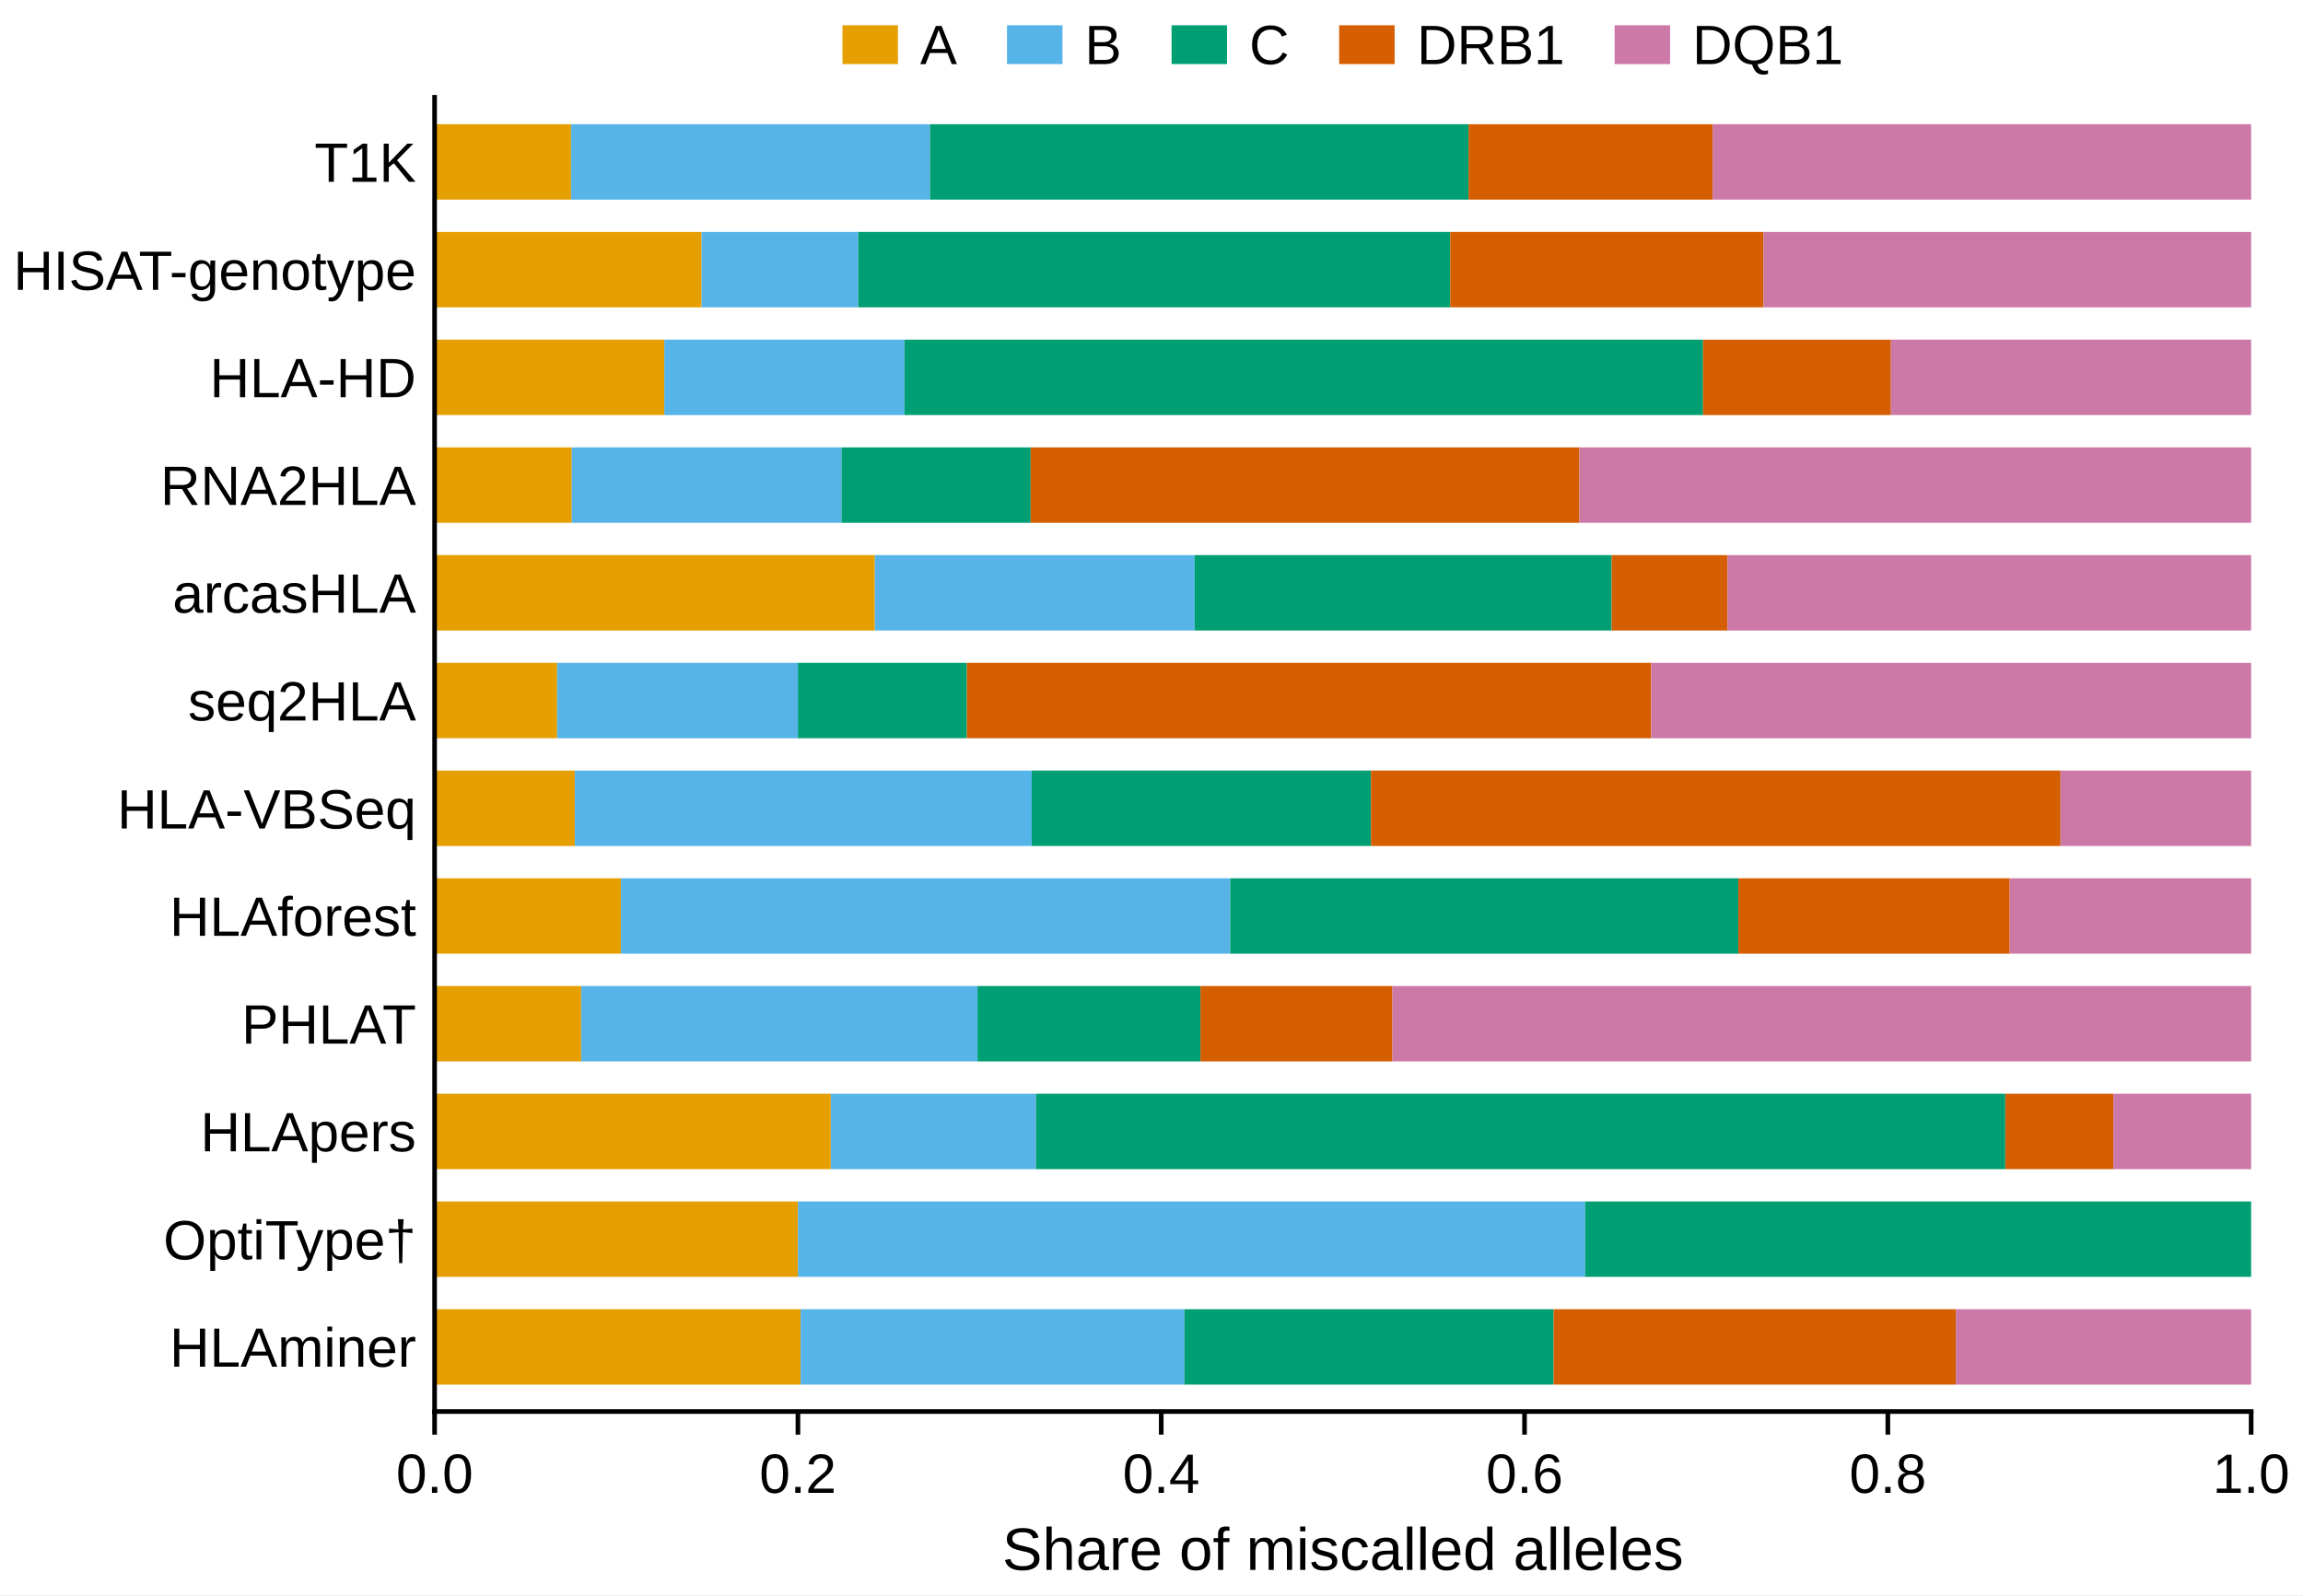
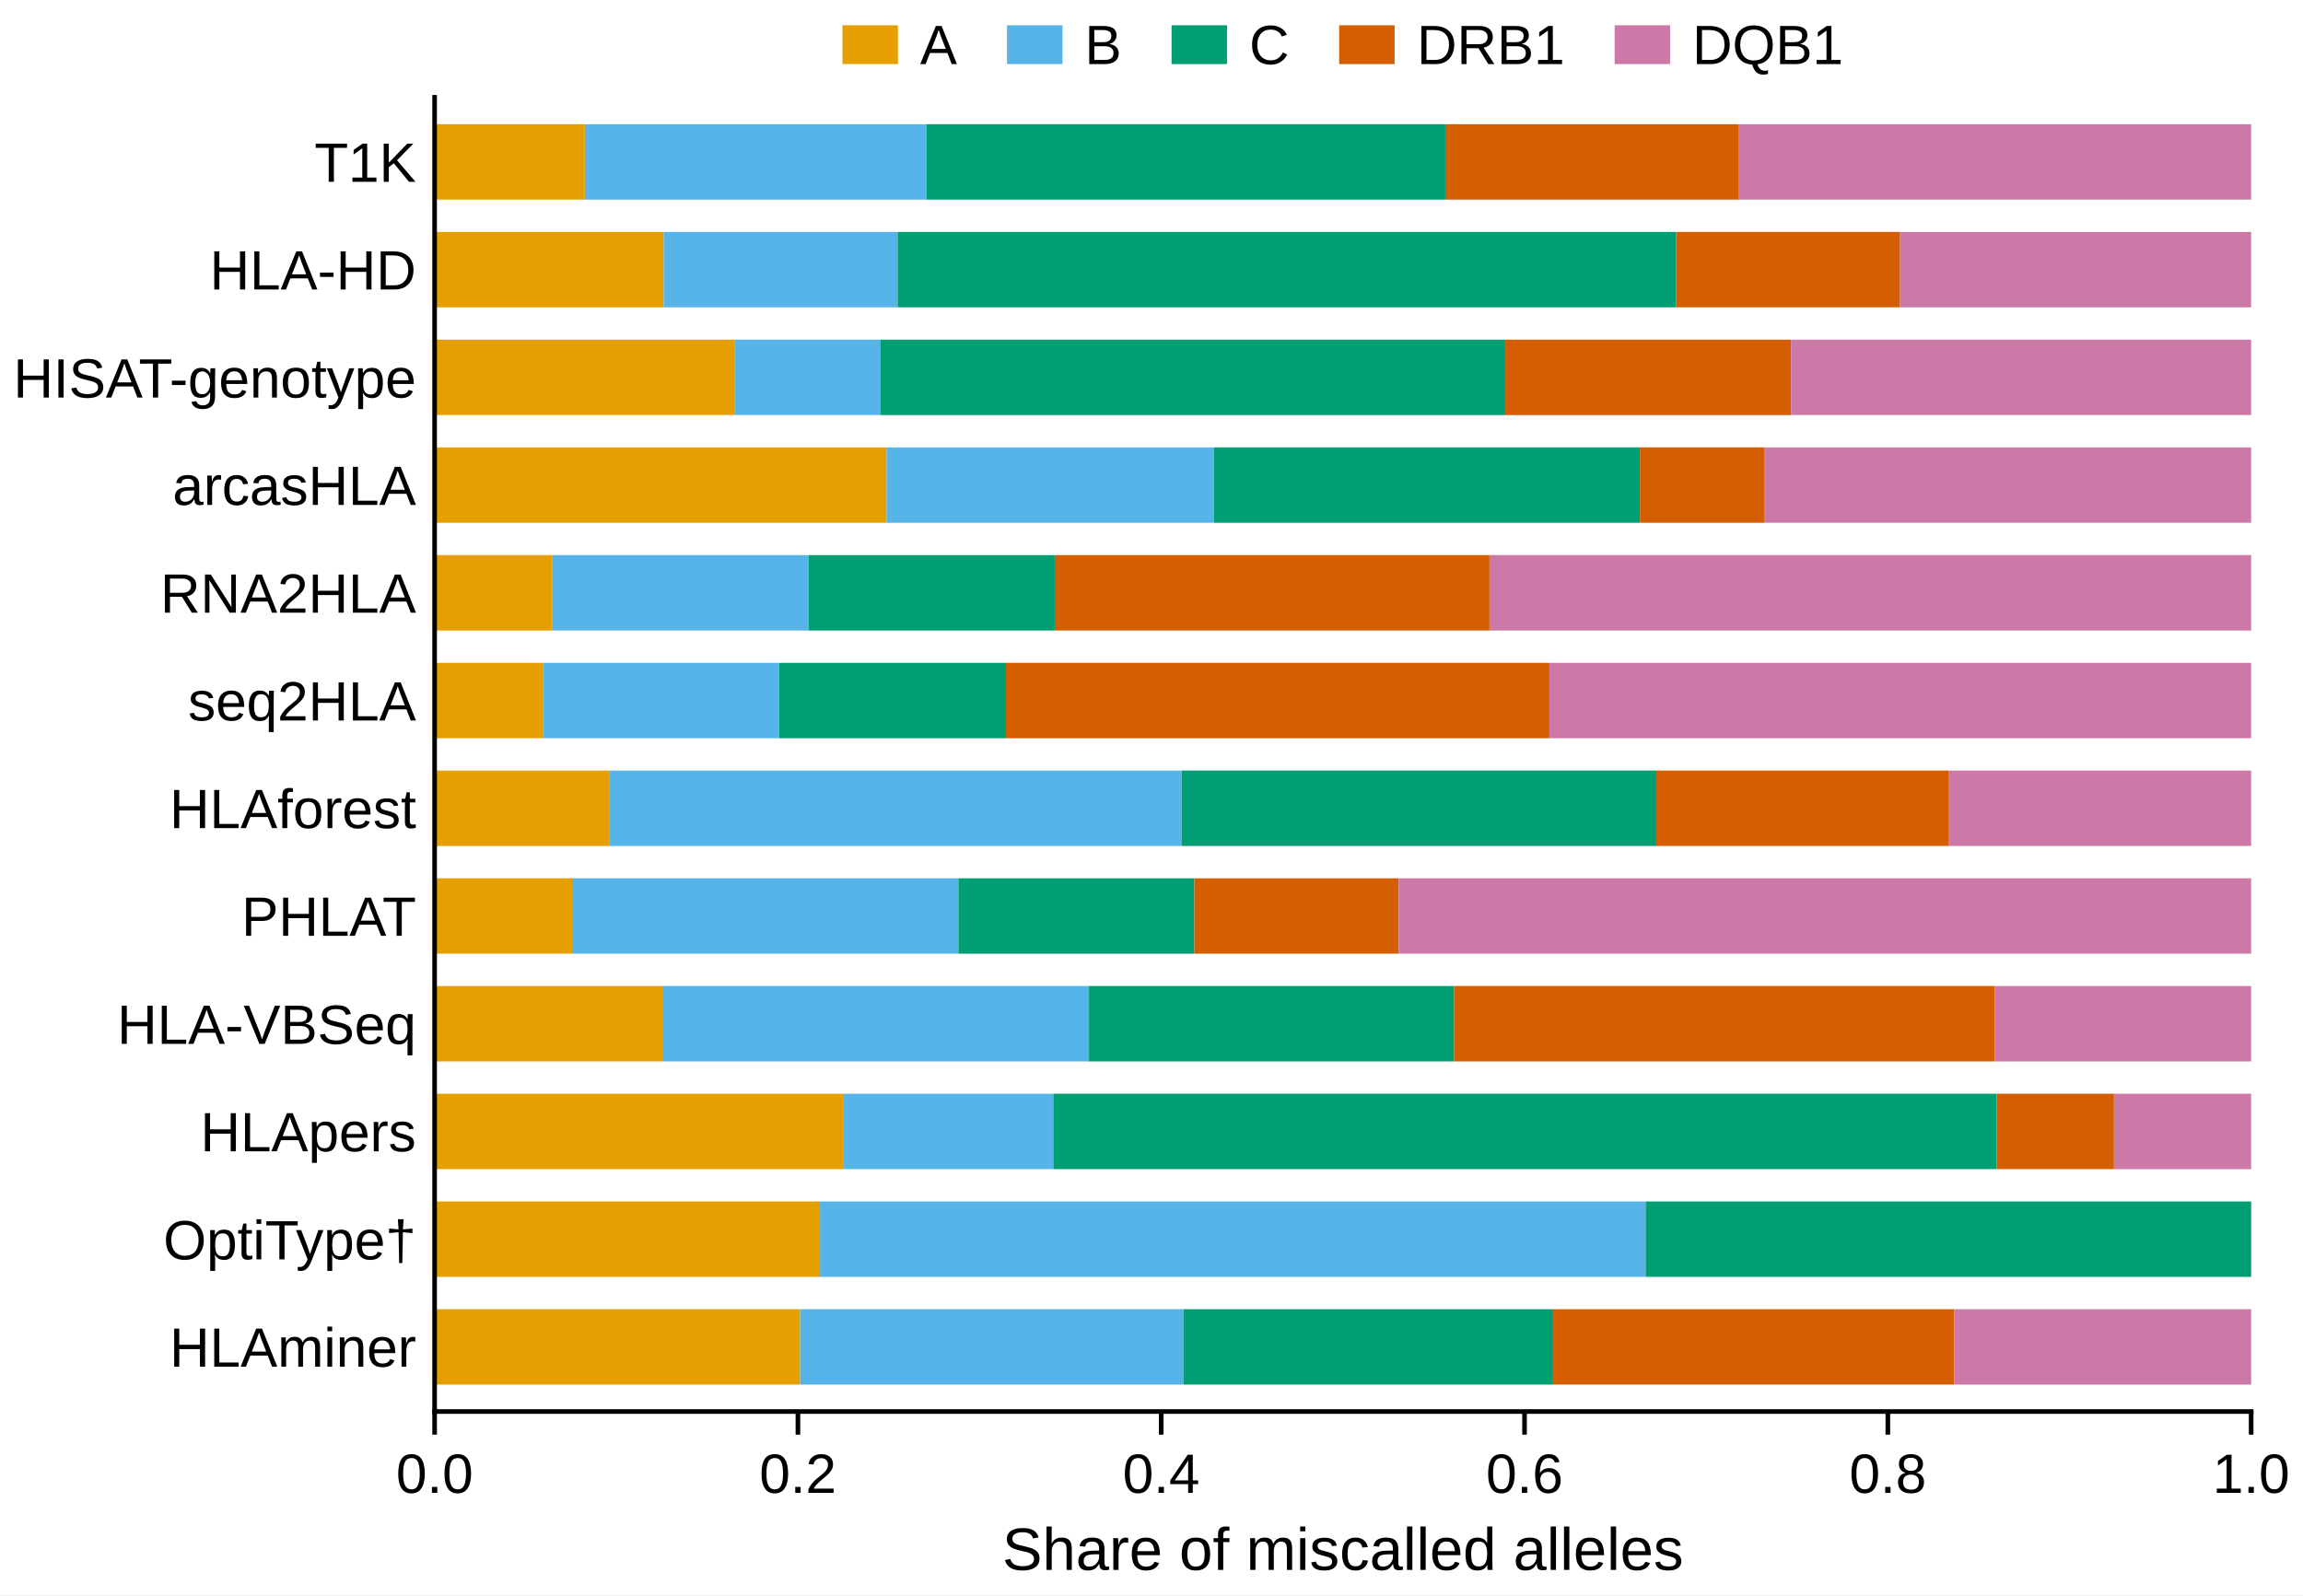
<svg xmlns="http://www.w3.org/2000/svg" xmlns:xlink="http://www.w3.org/1999/xlink" width="249.163pt" height="172.628pt" viewBox="0 0 249.163 172.628" version="1.1">
  <defs>
    <style type="text/css">*{stroke-linejoin: round; stroke-linecap: butt}</style>
  </defs>
  <g id="figure_1">
    <g id="patch_1">
      <path d="M 0 172.628  L 249.163 172.628  L 249.163 0  L 0 0  z " style="fill: #ffffff" />
    </g>
    <g id="axes_1">
      <g id="patch_2">
        <path d="M 47.021 152.756  L 243.553 152.756  L 243.553 10.527  L 47.021 10.527  z " style="fill: #ffffff" />
      </g>
      <g id="matplotlib.axis_1">
        <g id="xtick_1">
          <g id="line2d_1">
            <defs>
              <path id="mc6667b9c43" d="M 0 0  L 0 2.5  " style="stroke: #000000; stroke-width: 0.5" />
            </defs>
            <g>
              <use xlink:href="#mc6667b9c43" x="47.021" y="152.756" style="stroke: #000000; stroke-width: 0.5" />
            </g>
          </g>
          <g id="text_1">
            <text style="font-size: 6px; font-family: 'Arial', 'Liberation Sans', 'DejaVu Sans', sans-serif; text-anchor: middle" x="47.021" y="161.551" transform="rotate(-0 47.02063 161.5506)">0.0</text>
          </g>
        </g>
        <g id="xtick_2">
          <g id="line2d_2">
            <g>
              <use xlink:href="#mc6667b9c43" x="86.327" y="152.756" style="stroke: #000000; stroke-width: 0.5" />
            </g>
          </g>
          <g id="text_2">
            <text style="font-size: 6px; font-family: 'Arial', 'Liberation Sans', 'DejaVu Sans', sans-serif; text-anchor: middle" x="86.327" y="161.551" transform="rotate(-0 86.3271 161.5506)">0.2</text>
          </g>
        </g>
        <g id="xtick_3">
          <g id="line2d_3">
            <g>
              <use xlink:href="#mc6667b9c43" x="125.634" y="152.756" style="stroke: #000000; stroke-width: 0.5" />
            </g>
          </g>
          <g id="text_3">
            <text style="font-size: 6px; font-family: 'Arial', 'Liberation Sans', 'DejaVu Sans', sans-serif; text-anchor: middle" x="125.634" y="161.551" transform="rotate(-0 125.6336 161.5506)">0.4</text>
          </g>
        </g>
        <g id="xtick_4">
          <g id="line2d_4">
            <g>
              <use xlink:href="#mc6667b9c43" x="164.94" y="152.756" style="stroke: #000000; stroke-width: 0.5" />
            </g>
          </g>
          <g id="text_4">
            <text style="font-size: 6px; font-family: 'Arial', 'Liberation Sans', 'DejaVu Sans', sans-serif; text-anchor: middle" x="164.94" y="161.551" transform="rotate(-0 164.94 161.5506)">0.6</text>
          </g>
        </g>
        <g id="xtick_5">
          <g id="line2d_5">
            <g>
              <use xlink:href="#mc6667b9c43" x="204.247" y="152.756" style="stroke: #000000; stroke-width: 0.5" />
            </g>
          </g>
          <g id="text_5">
            <text style="font-size: 6px; font-family: 'Arial', 'Liberation Sans', 'DejaVu Sans', sans-serif; text-anchor: middle" x="204.247" y="161.551" transform="rotate(-0 204.2465 161.5506)">0.8</text>
          </g>
        </g>
        <g id="xtick_6">
          <g id="line2d_6">
            <g>
              <use xlink:href="#mc6667b9c43" x="243.553" y="152.756" style="stroke: #000000; stroke-width: 0.5" />
            </g>
          </g>
          <g id="text_6">
            <text style="font-size: 6px; font-family: 'Arial', 'Liberation Sans', 'DejaVu Sans', sans-serif; text-anchor: middle" x="243.553" y="161.551" transform="rotate(-0 243.553 161.5506)">1.0</text>
          </g>
        </g>
        <g id="text_7">
          <text style="font-size: 6.5px; font-family: 'Arial', 'Liberation Sans', 'DejaVu Sans', sans-serif; text-anchor: middle" x="145.287" y="169.896" transform="rotate(-0 145.2868 169.8957)">Share of miscalled alleles</text>
        </g>
      </g>
      <g id="matplotlib.axis_2">
        <g id="ytick_1">
          <g id="line2d_7" />
          <g id="text_8">
            <text style="font-size: 6px; font-family: 'Arial', 'Liberation Sans', 'DejaVu Sans', sans-serif; text-anchor: end" x="45.021" y="147.908" transform="rotate(-0 45.02063 147.9084)">HLAminer</text>
          </g>
        </g>
        <g id="ytick_2">
          <g id="line2d_8" />
          <g id="text_9">
            <text style="font-size: 6px; font-family: 'Arial', 'Liberation Sans', 'DejaVu Sans', sans-serif; text-anchor: end" x="45.021" y="136.289" transform="rotate(-0 45.02063 136.2887)">OptiType†</text>
          </g>
        </g>
        <g id="ytick_3">
          <g id="line2d_9" />
          <g id="text_10">
            <text style="font-size: 6px; font-family: 'Arial', 'Liberation Sans', 'DejaVu Sans', sans-serif; text-anchor: end" x="45.021" y="124.592" transform="rotate(-0 45.02063 124.5922)">HLApers</text>
          </g>
        </g>
        <g id="ytick_4">
          <g id="line2d_10" />
          <g id="text_11">
-             <text style="font-size: 6px; font-family: 'Arial', 'Liberation Sans', 'DejaVu Sans', sans-serif; text-anchor: end" x="45.021" y="112.934" transform="rotate(-0 45.02063 112.9341)">PHLAT</text>
+             <text style="font-size: 6px; font-family: 'Arial', 'Liberation Sans', 'DejaVu Sans', sans-serif; text-anchor: end" x="45.021" y="112.971" transform="rotate(-0 45.02063 112.9707)">HLA-VBSeq</text>
          </g>
        </g>
        <g id="ytick_5">
          <g id="line2d_11" />
          <g id="text_12">
-             <text style="font-size: 6px; font-family: 'Arial', 'Liberation Sans', 'DejaVu Sans', sans-serif; text-anchor: end" x="45.021" y="101.276" transform="rotate(-0 45.02063 101.276)">HLAforest</text>
+             <text style="font-size: 6px; font-family: 'Arial', 'Liberation Sans', 'DejaVu Sans', sans-serif; text-anchor: end" x="45.021" y="101.276" transform="rotate(-0 45.02063 101.276)">PHLAT</text>
          </g>
        </g>
        <g id="ytick_6">
          <g id="line2d_12" />
          <g id="text_13">
-             <text style="font-size: 6px; font-family: 'Arial', 'Liberation Sans', 'DejaVu Sans', sans-serif; text-anchor: end" x="45.021" y="89.655" transform="rotate(-0 45.02063 89.6545)">HLA-VBSeq</text>
+             <text style="font-size: 6px; font-family: 'Arial', 'Liberation Sans', 'DejaVu Sans', sans-serif; text-anchor: end" x="45.021" y="89.618" transform="rotate(-0 45.02063 89.61794)">HLAforest</text>
          </g>
        </g>
        <g id="ytick_7">
          <g id="line2d_13" />
          <g id="text_14">
            <text style="font-size: 6px; font-family: 'Arial', 'Liberation Sans', 'DejaVu Sans', sans-serif; text-anchor: end" x="45.021" y="77.969" transform="rotate(-0 45.02063 77.96875)">seq2HLA</text>
          </g>
        </g>
        <g id="ytick_8">
          <g id="line2d_14" />
          <g id="text_15">
-             <text style="font-size: 6px; font-family: 'Arial', 'Liberation Sans', 'DejaVu Sans', sans-serif; text-anchor: end" x="45.021" y="66.302" transform="rotate(-0 45.02063 66.30175)">arcasHLA</text>
+             <text style="font-size: 6px; font-family: 'Arial', 'Liberation Sans', 'DejaVu Sans', sans-serif; text-anchor: end" x="45.021" y="66.302" transform="rotate(-0 45.02063 66.30175)">RNA2HLA</text>
          </g>
        </g>
        <g id="ytick_9">
          <g id="line2d_15" />
          <g id="text_16">
-             <text style="font-size: 6px; font-family: 'Arial', 'Liberation Sans', 'DejaVu Sans', sans-serif; text-anchor: end" x="45.021" y="54.644" transform="rotate(-0 45.02063 54.64366)">RNA2HLA</text>
+             <text style="font-size: 6px; font-family: 'Arial', 'Liberation Sans', 'DejaVu Sans', sans-serif; text-anchor: end" x="45.021" y="54.644" transform="rotate(-0 45.02063 54.64366)">arcasHLA</text>
          </g>
        </g>
        <g id="ytick_10">
          <g id="line2d_16" />
          <g id="text_17">
-             <text style="font-size: 6px; font-family: 'Arial', 'Liberation Sans', 'DejaVu Sans', sans-serif; text-anchor: end" x="45.021" y="42.986" transform="rotate(-0 45.02063 42.98557)">HLA-HD</text>
+             <text style="font-size: 6px; font-family: 'Arial', 'Liberation Sans', 'DejaVu Sans', sans-serif; text-anchor: end" x="45.021" y="43.022" transform="rotate(-0 45.02063 43.02213)">HISAT-genotype</text>
          </g>
        </g>
        <g id="ytick_11">
          <g id="line2d_17" />
          <g id="text_18">
-             <text style="font-size: 6px; font-family: 'Arial', 'Liberation Sans', 'DejaVu Sans', sans-serif; text-anchor: end" x="45.021" y="31.364" transform="rotate(-0 45.02063 31.36404)">HISAT-genotype</text>
+             <text style="font-size: 6px; font-family: 'Arial', 'Liberation Sans', 'DejaVu Sans', sans-serif; text-anchor: end" x="45.021" y="31.327" transform="rotate(-0 45.02063 31.32748)">HLA-HD</text>
          </g>
        </g>
        <g id="ytick_12">
          <g id="line2d_18" />
          <g id="text_19">
            <text style="font-size: 6px; font-family: 'Arial', 'Liberation Sans', 'DejaVu Sans', sans-serif; text-anchor: end" x="45.021" y="19.669" transform="rotate(-0 45.02063 19.66939)">T1K</text>
          </g>
        </g>
      </g>
      <g id="patch_3">
-         <path d="M 47.021 149.841  L 86.615 149.841  L 86.615 141.681  L 47.021 141.681  z " clip-path="url(#p3fd62ed41e)" style="fill: #e69f00" />
+         <path d="M 47.021 149.841  L 86.567 149.841  L 86.567 141.681  L 47.021 141.681  z " clip-path="url(#p3fd62ed41e)" style="fill: #e69f00" />
      </g>
      <g id="patch_4">
-         <path d="M 47.021 138.183  L 86.327 138.183  L 86.327 130.023  L 47.021 130.023  z " clip-path="url(#p3fd62ed41e)" style="fill: #e69f00" />
+         <path d="M 47.021 138.183  L 88.709 138.183  L 88.709 130.023  L 47.021 130.023  z " clip-path="url(#p3fd62ed41e)" style="fill: #e69f00" />
      </g>
      <g id="patch_5">
-         <path d="M 47.021 126.525  L 89.885 126.525  L 89.885 118.365  L 47.021 118.365  z " clip-path="url(#p3fd62ed41e)" style="fill: #e69f00" />
+         <path d="M 47.021 126.525  L 91.207 126.525  L 91.207 118.365  L 47.021 118.365  z " clip-path="url(#p3fd62ed41e)" style="fill: #e69f00" />
      </g>
      <g id="patch_6">
-         <path d="M 47.021 114.867  L 62.877 114.867  L 62.877 106.706  L 47.021 106.706  z " clip-path="url(#p3fd62ed41e)" style="fill: #e69f00" />
+         <path d="M 47.021 114.867  L 71.661 114.867  L 71.661 106.706  L 47.021 106.706  z " clip-path="url(#p3fd62ed41e)" style="fill: #e69f00" />
      </g>
      <g id="patch_7">
-         <path d="M 47.021 103.209  L 67.171 103.209  L 67.171 95.048  L 47.021 95.048  z " clip-path="url(#p3fd62ed41e)" style="fill: #e69f00" />
+         <path d="M 47.021 103.209  L 61.891 103.209  L 61.891 95.048  L 47.021 95.048  z " clip-path="url(#p3fd62ed41e)" style="fill: #e69f00" />
      </g>
      <g id="patch_8">
-         <path d="M 47.021 91.551  L 62.185 91.551  L 62.185 83.39  L 47.021 83.39  z " clip-path="url(#p3fd62ed41e)" style="fill: #e69f00" />
+         <path d="M 47.021 91.551  L 65.902 91.551  L 65.902 83.39  L 47.021 83.39  z " clip-path="url(#p3fd62ed41e)" style="fill: #e69f00" />
      </g>
      <g id="patch_9">
-         <path d="M 47.021 79.893  L 60.275 79.893  L 60.275 71.732  L 47.021 71.732  z " clip-path="url(#p3fd62ed41e)" style="fill: #e69f00" />
+         <path d="M 47.021 79.893  L 58.779 79.893  L 58.779 71.732  L 47.021 71.732  z " clip-path="url(#p3fd62ed41e)" style="fill: #e69f00" />
      </g>
      <g id="patch_10">
-         <path d="M 47.021 68.235  L 94.65 68.235  L 94.65 60.074  L 47.021 60.074  z " clip-path="url(#p3fd62ed41e)" style="fill: #e69f00" />
+         <path d="M 47.021 68.235  L 59.782 68.235  L 59.782 60.074  L 47.021 60.074  z " clip-path="url(#p3fd62ed41e)" style="fill: #e69f00" />
      </g>
      <g id="patch_11">
-         <path d="M 47.021 56.577  L 61.863 56.577  L 61.863 48.416  L 47.021 48.416  z " clip-path="url(#p3fd62ed41e)" style="fill: #e69f00" />
+         <path d="M 47.021 56.577  L 95.921 56.577  L 95.921 48.416  L 47.021 48.416  z " clip-path="url(#p3fd62ed41e)" style="fill: #e69f00" />
      </g>
      <g id="patch_12">
-         <path d="M 47.021 44.919  L 71.87 44.919  L 71.87 36.758  L 47.021 36.758  z " clip-path="url(#p3fd62ed41e)" style="fill: #e69f00" />
+         <path d="M 47.021 44.919  L 79.514 44.919  L 79.514 36.758  L 47.021 36.758  z " clip-path="url(#p3fd62ed41e)" style="fill: #e69f00" />
      </g>
      <g id="patch_13">
-         <path d="M 47.021 33.26  L 75.904 33.26  L 75.904 25.1  L 47.021 25.1  z " clip-path="url(#p3fd62ed41e)" style="fill: #e69f00" />
+         <path d="M 47.021 33.26  L 71.794 33.26  L 71.794 25.1  L 47.021 25.1  z " clip-path="url(#p3fd62ed41e)" style="fill: #e69f00" />
      </g>
      <g id="patch_14">
-         <path d="M 47.021 21.602  L 61.78 21.602  L 61.78 13.442  L 47.021 13.442  z " clip-path="url(#p3fd62ed41e)" style="fill: #e69f00" />
+         <path d="M 47.021 21.602  L 63.275 21.602  L 63.275 13.442  L 47.021 13.442  z " clip-path="url(#p3fd62ed41e)" style="fill: #e69f00" />
      </g>
      <g id="patch_15">
-         <path d="M 86.615 149.841  L 128.129 149.841  L 128.129 141.681  L 86.615 141.681  z " clip-path="url(#p3fd62ed41e)" style="fill: #56b4e9" />
+         <path d="M 86.567 149.841  L 128.03 149.841  L 128.03 141.681  L 86.567 141.681  z " clip-path="url(#p3fd62ed41e)" style="fill: #56b4e9" />
      </g>
      <g id="patch_16">
-         <path d="M 86.327 138.183  L 171.491 138.183  L 171.491 130.023  L 86.327 130.023  z " clip-path="url(#p3fd62ed41e)" style="fill: #56b4e9" />
+         <path d="M 88.709 138.183  L 178.042 138.183  L 178.042 130.023  L 88.709 130.023  z " clip-path="url(#p3fd62ed41e)" style="fill: #56b4e9" />
      </g>
      <g id="patch_17">
-         <path d="M 89.885 126.525  L 112.08 126.525  L 112.08 118.365  L 89.885 118.365  z " clip-path="url(#p3fd62ed41e)" style="fill: #56b4e9" />
+         <path d="M 91.207 126.525  L 113.96 126.525  L 113.96 118.365  L 91.207 118.365  z " clip-path="url(#p3fd62ed41e)" style="fill: #56b4e9" />
      </g>
      <g id="patch_18">
-         <path d="M 62.877 114.867  L 105.757 114.867  L 105.757 106.706  L 62.877 106.706  z " clip-path="url(#p3fd62ed41e)" style="fill: #56b4e9" />
+         <path d="M 71.661 114.867  L 117.811 114.867  L 117.811 106.706  L 71.661 106.706  z " clip-path="url(#p3fd62ed41e)" style="fill: #56b4e9" />
      </g>
      <g id="patch_19">
-         <path d="M 67.171 103.209  L 133.097 103.209  L 133.097 95.048  L 67.171 95.048  z " clip-path="url(#p3fd62ed41e)" style="fill: #56b4e9" />
+         <path d="M 61.891 103.209  L 103.689 103.209  L 103.689 95.048  L 61.891 95.048  z " clip-path="url(#p3fd62ed41e)" style="fill: #56b4e9" />
      </g>
      <g id="patch_20">
-         <path d="M 62.185 91.551  L 111.622 91.551  L 111.622 83.39  L 62.185 83.39  z " clip-path="url(#p3fd62ed41e)" style="fill: #56b4e9" />
+         <path d="M 65.902 91.551  L 127.826 91.551  L 127.826 83.39  L 65.902 83.39  z " clip-path="url(#p3fd62ed41e)" style="fill: #56b4e9" />
      </g>
      <g id="patch_21">
-         <path d="M 60.275 79.893  L 86.327 79.893  L 86.327 71.732  L 60.275 71.732  z " clip-path="url(#p3fd62ed41e)" style="fill: #56b4e9" />
+         <path d="M 58.779 79.893  L 84.311 79.893  L 84.311 71.732  L 58.779 71.732  z " clip-path="url(#p3fd62ed41e)" style="fill: #56b4e9" />
      </g>
      <g id="patch_22">
-         <path d="M 94.65 68.235  L 129.243 68.235  L 129.243 60.074  L 94.65 60.074  z " clip-path="url(#p3fd62ed41e)" style="fill: #56b4e9" />
+         <path d="M 59.782 68.235  L 87.494 68.235  L 87.494 60.074  L 59.782 60.074  z " clip-path="url(#p3fd62ed41e)" style="fill: #56b4e9" />
      </g>
      <g id="patch_23">
-         <path d="M 61.863 56.577  L 91.036 56.577  L 91.036 48.416  L 61.863 48.416  z " clip-path="url(#p3fd62ed41e)" style="fill: #56b4e9" />
+         <path d="M 95.921 56.577  L 131.315 56.577  L 131.315 48.416  L 95.921 48.416  z " clip-path="url(#p3fd62ed41e)" style="fill: #56b4e9" />
      </g>
      <g id="patch_24">
-         <path d="M 71.87 44.919  L 97.848 44.919  L 97.848 36.758  L 71.87 36.758  z " clip-path="url(#p3fd62ed41e)" style="fill: #56b4e9" />
+         <path d="M 79.514 44.919  L 95.237 44.919  L 95.237 36.758  L 79.514 36.758  z " clip-path="url(#p3fd62ed41e)" style="fill: #56b4e9" />
      </g>
      <g id="patch_25">
-         <path d="M 75.904 33.26  L 92.857 33.26  L 92.857 25.1  L 75.904 25.1  z " clip-path="url(#p3fd62ed41e)" style="fill: #56b4e9" />
+         <path d="M 71.794 33.26  L 97.117 33.26  L 97.117 25.1  L 71.794 25.1  z " clip-path="url(#p3fd62ed41e)" style="fill: #56b4e9" />
      </g>
      <g id="patch_26">
-         <path d="M 61.78 21.602  L 100.62 21.602  L 100.62 13.442  L 61.78 13.442  z " clip-path="url(#p3fd62ed41e)" style="fill: #56b4e9" />
+         <path d="M 63.275 21.602  L 100.217 21.602  L 100.217 13.442  L 63.275 13.442  z " clip-path="url(#p3fd62ed41e)" style="fill: #56b4e9" />
      </g>
      <g id="patch_27">
-         <path d="M 128.129 149.841  L 168.084 149.841  L 168.084 141.681  L 128.129 141.681  z " clip-path="url(#p3fd62ed41e)" style="fill: #009e73" />
+         <path d="M 128.03 149.841  L 167.936 149.841  L 167.936 141.681  L 128.03 141.681  z " clip-path="url(#p3fd62ed41e)" style="fill: #009e73" />
      </g>
      <g id="patch_28">
-         <path d="M 171.491 138.183  L 243.553 138.183  L 243.553 130.023  L 171.491 130.023  z " clip-path="url(#p3fd62ed41e)" style="fill: #009e73" />
+         <path d="M 178.042 138.183  L 243.553 138.183  L 243.553 130.023  L 178.042 130.023  z " clip-path="url(#p3fd62ed41e)" style="fill: #009e73" />
      </g>
      <g id="patch_29">
-         <path d="M 112.08 126.525  L 216.953 126.525  L 216.953 118.365  L 112.08 118.365  z " clip-path="url(#p3fd62ed41e)" style="fill: #009e73" />
+         <path d="M 113.96 126.525  L 216.019 126.525  L 216.019 118.365  L 113.96 118.365  z " clip-path="url(#p3fd62ed41e)" style="fill: #009e73" />
      </g>
      <g id="patch_30">
-         <path d="M 105.757 114.867  L 129.877 114.867  L 129.877 106.706  L 105.757 106.706  z " clip-path="url(#p3fd62ed41e)" style="fill: #009e73" />
+         <path d="M 117.811 114.867  L 157.313 114.867  L 157.313 106.706  L 117.811 106.706  z " clip-path="url(#p3fd62ed41e)" style="fill: #009e73" />
      </g>
      <g id="patch_31">
-         <path d="M 133.097 103.209  L 188.076 103.209  L 188.076 95.048  L 133.097 95.048  z " clip-path="url(#p3fd62ed41e)" style="fill: #009e73" />
+         <path d="M 103.689 103.209  L 129.211 103.209  L 129.211 95.048  L 103.689 95.048  z " clip-path="url(#p3fd62ed41e)" style="fill: #009e73" />
      </g>
      <g id="patch_32">
-         <path d="M 111.622 91.551  L 148.32 91.551  L 148.32 83.39  L 111.622 83.39  z " clip-path="url(#p3fd62ed41e)" style="fill: #009e73" />
+         <path d="M 127.826 91.551  L 179.193 91.551  L 179.193 83.39  L 127.826 83.39  z " clip-path="url(#p3fd62ed41e)" style="fill: #009e73" />
      </g>
      <g id="patch_33">
-         <path d="M 86.327 79.893  L 104.609 79.893  L 104.609 71.732  L 86.327 71.732  z " clip-path="url(#p3fd62ed41e)" style="fill: #009e73" />
+         <path d="M 84.311 79.893  L 108.836 79.893  L 108.836 71.732  L 84.311 71.732  z " clip-path="url(#p3fd62ed41e)" style="fill: #009e73" />
      </g>
      <g id="patch_34">
-         <path d="M 129.243 68.235  L 174.366 68.235  L 174.366 60.074  L 129.243 60.074  z " clip-path="url(#p3fd62ed41e)" style="fill: #009e73" />
+         <path d="M 87.494 68.235  L 114.111 68.235  L 114.111 60.074  L 87.494 60.074  z " clip-path="url(#p3fd62ed41e)" style="fill: #009e73" />
      </g>
      <g id="patch_35">
-         <path d="M 91.036 56.577  L 111.508 56.577  L 111.508 48.416  L 91.036 48.416  z " clip-path="url(#p3fd62ed41e)" style="fill: #009e73" />
+         <path d="M 131.315 56.577  L 177.421 56.577  L 177.421 48.416  L 131.315 48.416  z " clip-path="url(#p3fd62ed41e)" style="fill: #009e73" />
      </g>
      <g id="patch_36">
-         <path d="M 97.848 44.919  L 184.254 44.919  L 184.254 36.758  L 97.848 36.758  z " clip-path="url(#p3fd62ed41e)" style="fill: #009e73" />
+         <path d="M 95.237 44.919  L 162.844 44.919  L 162.844 36.758  L 95.237 36.758  z " clip-path="url(#p3fd62ed41e)" style="fill: #009e73" />
      </g>
      <g id="patch_37">
-         <path d="M 92.857 33.26  L 156.903 33.26  L 156.903 25.1  L 92.857 25.1  z " clip-path="url(#p3fd62ed41e)" style="fill: #009e73" />
+         <path d="M 97.117 33.26  L 181.345 33.26  L 181.345 25.1  L 97.117 25.1  z " clip-path="url(#p3fd62ed41e)" style="fill: #009e73" />
      </g>
      <g id="patch_38">
-         <path d="M 100.62 21.602  L 158.881 21.602  L 158.881 13.442  L 100.62 13.442  z " clip-path="url(#p3fd62ed41e)" style="fill: #009e73" />
+         <path d="M 100.217 21.602  L 156.369 21.602  L 156.369 13.442  L 100.217 13.442  z " clip-path="url(#p3fd62ed41e)" style="fill: #009e73" />
      </g>
      <g id="patch_39">
-         <path d="M 168.084 149.841  L 211.597 149.841  L 211.597 141.681  L 168.084 141.681  z " clip-path="url(#p3fd62ed41e)" style="fill: #d55e00" />
+         <path d="M 167.936 149.841  L 211.437 149.841  L 211.437 141.681  L 167.936 141.681  z " clip-path="url(#p3fd62ed41e)" style="fill: #d55e00" />
      </g>
      <g id="patch_40">
        <path d="M 243.553 138.183  L 243.553 138.183  L 243.553 130.023  L 243.553 130.023  z " clip-path="url(#p3fd62ed41e)" style="fill: #d55e00" />
      </g>
      <g id="patch_41">
-         <path d="M 216.953 126.525  L 228.644 126.525  L 228.644 118.365  L 216.953 118.365  z " clip-path="url(#p3fd62ed41e)" style="fill: #d55e00" />
+         <path d="M 216.019 126.525  L 228.714 126.525  L 228.714 118.365  L 216.019 118.365  z " clip-path="url(#p3fd62ed41e)" style="fill: #d55e00" />
      </g>
      <g id="patch_42">
-         <path d="M 129.877 114.867  L 150.647 114.867  L 150.647 106.706  L 129.877 106.706  z " clip-path="url(#p3fd62ed41e)" style="fill: #d55e00" />
+         <path d="M 157.313 114.867  L 215.784 114.867  L 215.784 106.706  L 157.313 106.706  z " clip-path="url(#p3fd62ed41e)" style="fill: #d55e00" />
      </g>
      <g id="patch_43">
-         <path d="M 188.076 103.209  L 217.432 103.209  L 217.432 95.048  L 188.076 95.048  z " clip-path="url(#p3fd62ed41e)" style="fill: #d55e00" />
+         <path d="M 129.211 103.209  L 151.315 103.209  L 151.315 95.048  L 129.211 95.048  z " clip-path="url(#p3fd62ed41e)" style="fill: #d55e00" />
      </g>
      <g id="patch_44">
-         <path d="M 148.32 91.551  L 222.929 91.551  L 222.929 83.39  L 148.32 83.39  z " clip-path="url(#p3fd62ed41e)" style="fill: #d55e00" />
+         <path d="M 179.193 91.551  L 210.865 91.551  L 210.865 83.39  L 179.193 83.39  z " clip-path="url(#p3fd62ed41e)" style="fill: #d55e00" />
      </g>
      <g id="patch_45">
-         <path d="M 104.609 79.893  L 178.652 79.893  L 178.652 71.732  L 104.609 71.732  z " clip-path="url(#p3fd62ed41e)" style="fill: #d55e00" />
+         <path d="M 108.836 79.893  L 167.628 79.893  L 167.628 71.732  L 108.836 71.732  z " clip-path="url(#p3fd62ed41e)" style="fill: #d55e00" />
      </g>
      <g id="patch_46">
-         <path d="M 174.366 68.235  L 186.9 68.235  L 186.9 60.074  L 174.366 60.074  z " clip-path="url(#p3fd62ed41e)" style="fill: #d55e00" />
+         <path d="M 114.111 68.235  L 161.148 68.235  L 161.148 60.074  L 114.111 60.074  z " clip-path="url(#p3fd62ed41e)" style="fill: #d55e00" />
      </g>
      <g id="patch_47">
-         <path d="M 111.508 56.577  L 170.877 56.577  L 170.877 48.416  L 111.508 48.416  z " clip-path="url(#p3fd62ed41e)" style="fill: #d55e00" />
+         <path d="M 177.421 56.577  L 190.927 56.577  L 190.927 48.416  L 177.421 48.416  z " clip-path="url(#p3fd62ed41e)" style="fill: #d55e00" />
      </g>
      <g id="patch_48">
-         <path d="M 184.254 44.919  L 204.585 44.919  L 204.585 36.758  L 184.254 36.758  z " clip-path="url(#p3fd62ed41e)" style="fill: #d55e00" />
+         <path d="M 162.844 44.919  L 193.765 44.919  L 193.765 36.758  L 162.844 36.758  z " clip-path="url(#p3fd62ed41e)" style="fill: #d55e00" />
      </g>
      <g id="patch_49">
-         <path d="M 156.903 33.26  L 190.809 33.26  L 190.809 25.1  L 156.903 25.1  z " clip-path="url(#p3fd62ed41e)" style="fill: #d55e00" />
+         <path d="M 181.345 33.26  L 205.568 33.26  L 205.568 25.1  L 181.345 25.1  z " clip-path="url(#p3fd62ed41e)" style="fill: #d55e00" />
      </g>
      <g id="patch_50">
-         <path d="M 158.881 21.602  L 185.292 21.602  L 185.292 13.442  L 158.881 13.442  z " clip-path="url(#p3fd62ed41e)" style="fill: #d55e00" />
+         <path d="M 156.369 21.602  L 188.14 21.602  L 188.14 13.442  L 156.369 13.442  z " clip-path="url(#p3fd62ed41e)" style="fill: #d55e00" />
      </g>
      <g id="patch_51">
-         <path d="M 211.597 149.841  L 243.553 149.841  L 243.553 141.681  L 211.597 141.681  z " clip-path="url(#p3fd62ed41e)" style="fill: #cc79a7" />
+         <path d="M 211.437 149.841  L 243.553 149.841  L 243.553 141.681  L 211.437 141.681  z " clip-path="url(#p3fd62ed41e)" style="fill: #cc79a7" />
      </g>
      <g id="patch_52">
        <path d="M 243.553 138.183  L 243.553 138.183  L 243.553 130.023  L 243.553 130.023  z " clip-path="url(#p3fd62ed41e)" style="fill: #cc79a7" />
      </g>
      <g id="patch_53">
-         <path d="M 228.644 126.525  L 243.553 126.525  L 243.553 118.365  L 228.644 118.365  z " clip-path="url(#p3fd62ed41e)" style="fill: #cc79a7" />
+         <path d="M 228.714 126.525  L 243.553 126.525  L 243.553 118.365  L 228.714 118.365  z " clip-path="url(#p3fd62ed41e)" style="fill: #cc79a7" />
      </g>
      <g id="patch_54">
-         <path d="M 150.647 114.867  L 243.553 114.867  L 243.553 106.706  L 150.647 106.706  z " clip-path="url(#p3fd62ed41e)" style="fill: #cc79a7" />
+         <path d="M 215.784 114.867  L 243.553 114.867  L 243.553 106.706  L 215.784 106.706  z " clip-path="url(#p3fd62ed41e)" style="fill: #cc79a7" />
      </g>
      <g id="patch_55">
-         <path d="M 217.432 103.209  L 243.553 103.209  L 243.553 95.048  L 217.432 95.048  z " clip-path="url(#p3fd62ed41e)" style="fill: #cc79a7" />
+         <path d="M 151.315 103.209  L 243.553 103.209  L 243.553 95.048  L 151.315 95.048  z " clip-path="url(#p3fd62ed41e)" style="fill: #cc79a7" />
      </g>
      <g id="patch_56">
-         <path d="M 222.929 91.551  L 243.553 91.551  L 243.553 83.39  L 222.929 83.39  z " clip-path="url(#p3fd62ed41e)" style="fill: #cc79a7" />
+         <path d="M 210.865 91.551  L 243.553 91.551  L 243.553 83.39  L 210.865 83.39  z " clip-path="url(#p3fd62ed41e)" style="fill: #cc79a7" />
      </g>
      <g id="patch_57">
-         <path d="M 178.652 79.893  L 243.553 79.893  L 243.553 71.732  L 178.652 71.732  z " clip-path="url(#p3fd62ed41e)" style="fill: #cc79a7" />
+         <path d="M 167.628 79.893  L 243.553 79.893  L 243.553 71.732  L 167.628 71.732  z " clip-path="url(#p3fd62ed41e)" style="fill: #cc79a7" />
      </g>
      <g id="patch_58">
-         <path d="M 186.9 68.235  L 243.553 68.235  L 243.553 60.074  L 186.9 60.074  z " clip-path="url(#p3fd62ed41e)" style="fill: #cc79a7" />
+         <path d="M 161.148 68.235  L 243.553 68.235  L 243.553 60.074  L 161.148 60.074  z " clip-path="url(#p3fd62ed41e)" style="fill: #cc79a7" />
      </g>
      <g id="patch_59">
-         <path d="M 170.877 56.577  L 243.553 56.577  L 243.553 48.416  L 170.877 48.416  z " clip-path="url(#p3fd62ed41e)" style="fill: #cc79a7" />
+         <path d="M 190.927 56.577  L 243.553 56.577  L 243.553 48.416  L 190.927 48.416  z " clip-path="url(#p3fd62ed41e)" style="fill: #cc79a7" />
      </g>
      <g id="patch_60">
-         <path d="M 204.585 44.919  L 243.553 44.919  L 243.553 36.758  L 204.585 36.758  z " clip-path="url(#p3fd62ed41e)" style="fill: #cc79a7" />
+         <path d="M 193.765 44.919  L 243.553 44.919  L 243.553 36.758  L 193.765 36.758  z " clip-path="url(#p3fd62ed41e)" style="fill: #cc79a7" />
      </g>
      <g id="patch_61">
-         <path d="M 190.809 33.26  L 243.553 33.26  L 243.553 25.1  L 190.809 25.1  z " clip-path="url(#p3fd62ed41e)" style="fill: #cc79a7" />
+         <path d="M 205.568 33.26  L 243.553 33.26  L 243.553 25.1  L 205.568 25.1  z " clip-path="url(#p3fd62ed41e)" style="fill: #cc79a7" />
      </g>
      <g id="patch_62">
-         <path d="M 185.292 21.602  L 243.553 21.602  L 243.553 13.442  L 185.292 13.442  z " clip-path="url(#p3fd62ed41e)" style="fill: #cc79a7" />
+         <path d="M 188.14 21.602  L 243.553 21.602  L 243.553 13.442  L 188.14 13.442  z " clip-path="url(#p3fd62ed41e)" style="fill: #cc79a7" />
      </g>
      <g id="patch_63">
        <path d="M 47.021 152.756  L 47.021 10.527  " style="fill: none; stroke: #000000; stroke-width: 0.5; stroke-linejoin: miter; stroke-linecap: square" />
      </g>
      <g id="patch_64">
        <path d="M 47.021 152.756  L 243.553 152.756  " style="fill: none; stroke: #000000; stroke-width: 0.5; stroke-linejoin: miter; stroke-linecap: square" />
      </g>
      <g id="legend_1">
        <g id="patch_65">
          <path d="M 91.146 6.935  L 97.146 6.935  L 97.146 2.735  L 91.146 2.735  z " style="fill: #e69f00" />
        </g>
        <g id="text_20">
          <text style="font-size: 6px; font-family: 'Arial', 'Liberation Sans', 'DejaVu Sans', sans-serif; text-anchor: start" x="99.546" y="6.935" transform="rotate(-0 99.54618 6.934687)">A</text>
        </g>
        <g id="patch_66">
          <path d="M 108.948 6.935  L 114.948 6.935  L 114.948 2.735  L 108.948 2.735  z " style="fill: #56b4e9" />
        </g>
        <g id="text_21">
          <text style="font-size: 6px; font-family: 'Arial', 'Liberation Sans', 'DejaVu Sans', sans-serif; text-anchor: start" x="117.348" y="6.935" transform="rotate(-0 117.3484 6.934687)">B</text>
        </g>
        <g id="patch_67">
          <path d="M 126.751 6.935  L 132.751 6.935  L 132.751 2.735  L 126.751 2.735  z " style="fill: #009e73" />
        </g>
        <g id="text_22">
          <text style="font-size: 6px; font-family: 'Arial', 'Liberation Sans', 'DejaVu Sans', sans-serif; text-anchor: start" x="135.151" y="6.935" transform="rotate(-0 135.1506 6.934687)">C</text>
        </g>
        <g id="patch_68">
          <path d="M 144.884 6.935  L 150.884 6.935  L 150.884 2.735  L 144.884 2.735  z " style="fill: #d55e00" />
        </g>
        <g id="text_23">
          <text style="font-size: 6px; font-family: 'Arial', 'Liberation Sans', 'DejaVu Sans', sans-serif; text-anchor: start" x="153.284" y="6.935" transform="rotate(-0 153.2837 6.934687)">DRB1</text>
        </g>
        <g id="patch_69">
          <path d="M 174.689 6.935  L 180.689 6.935  L 180.689 2.735  L 174.689 2.735  z " style="fill: #cc79a7" />
        </g>
        <g id="text_24">
          <text style="font-size: 6px; font-family: 'Arial', 'Liberation Sans', 'DejaVu Sans', sans-serif; text-anchor: start" x="183.089" y="6.935" transform="rotate(-0 183.0887 6.934687)">DQB1</text>
        </g>
      </g>
    </g>
  </g>
  <defs>
    <clipPath id="p3fd62ed41e">
      <rect x="47.021" y="10.527" width="196.532" height="142.229" />
    </clipPath>
  </defs>
</svg>
